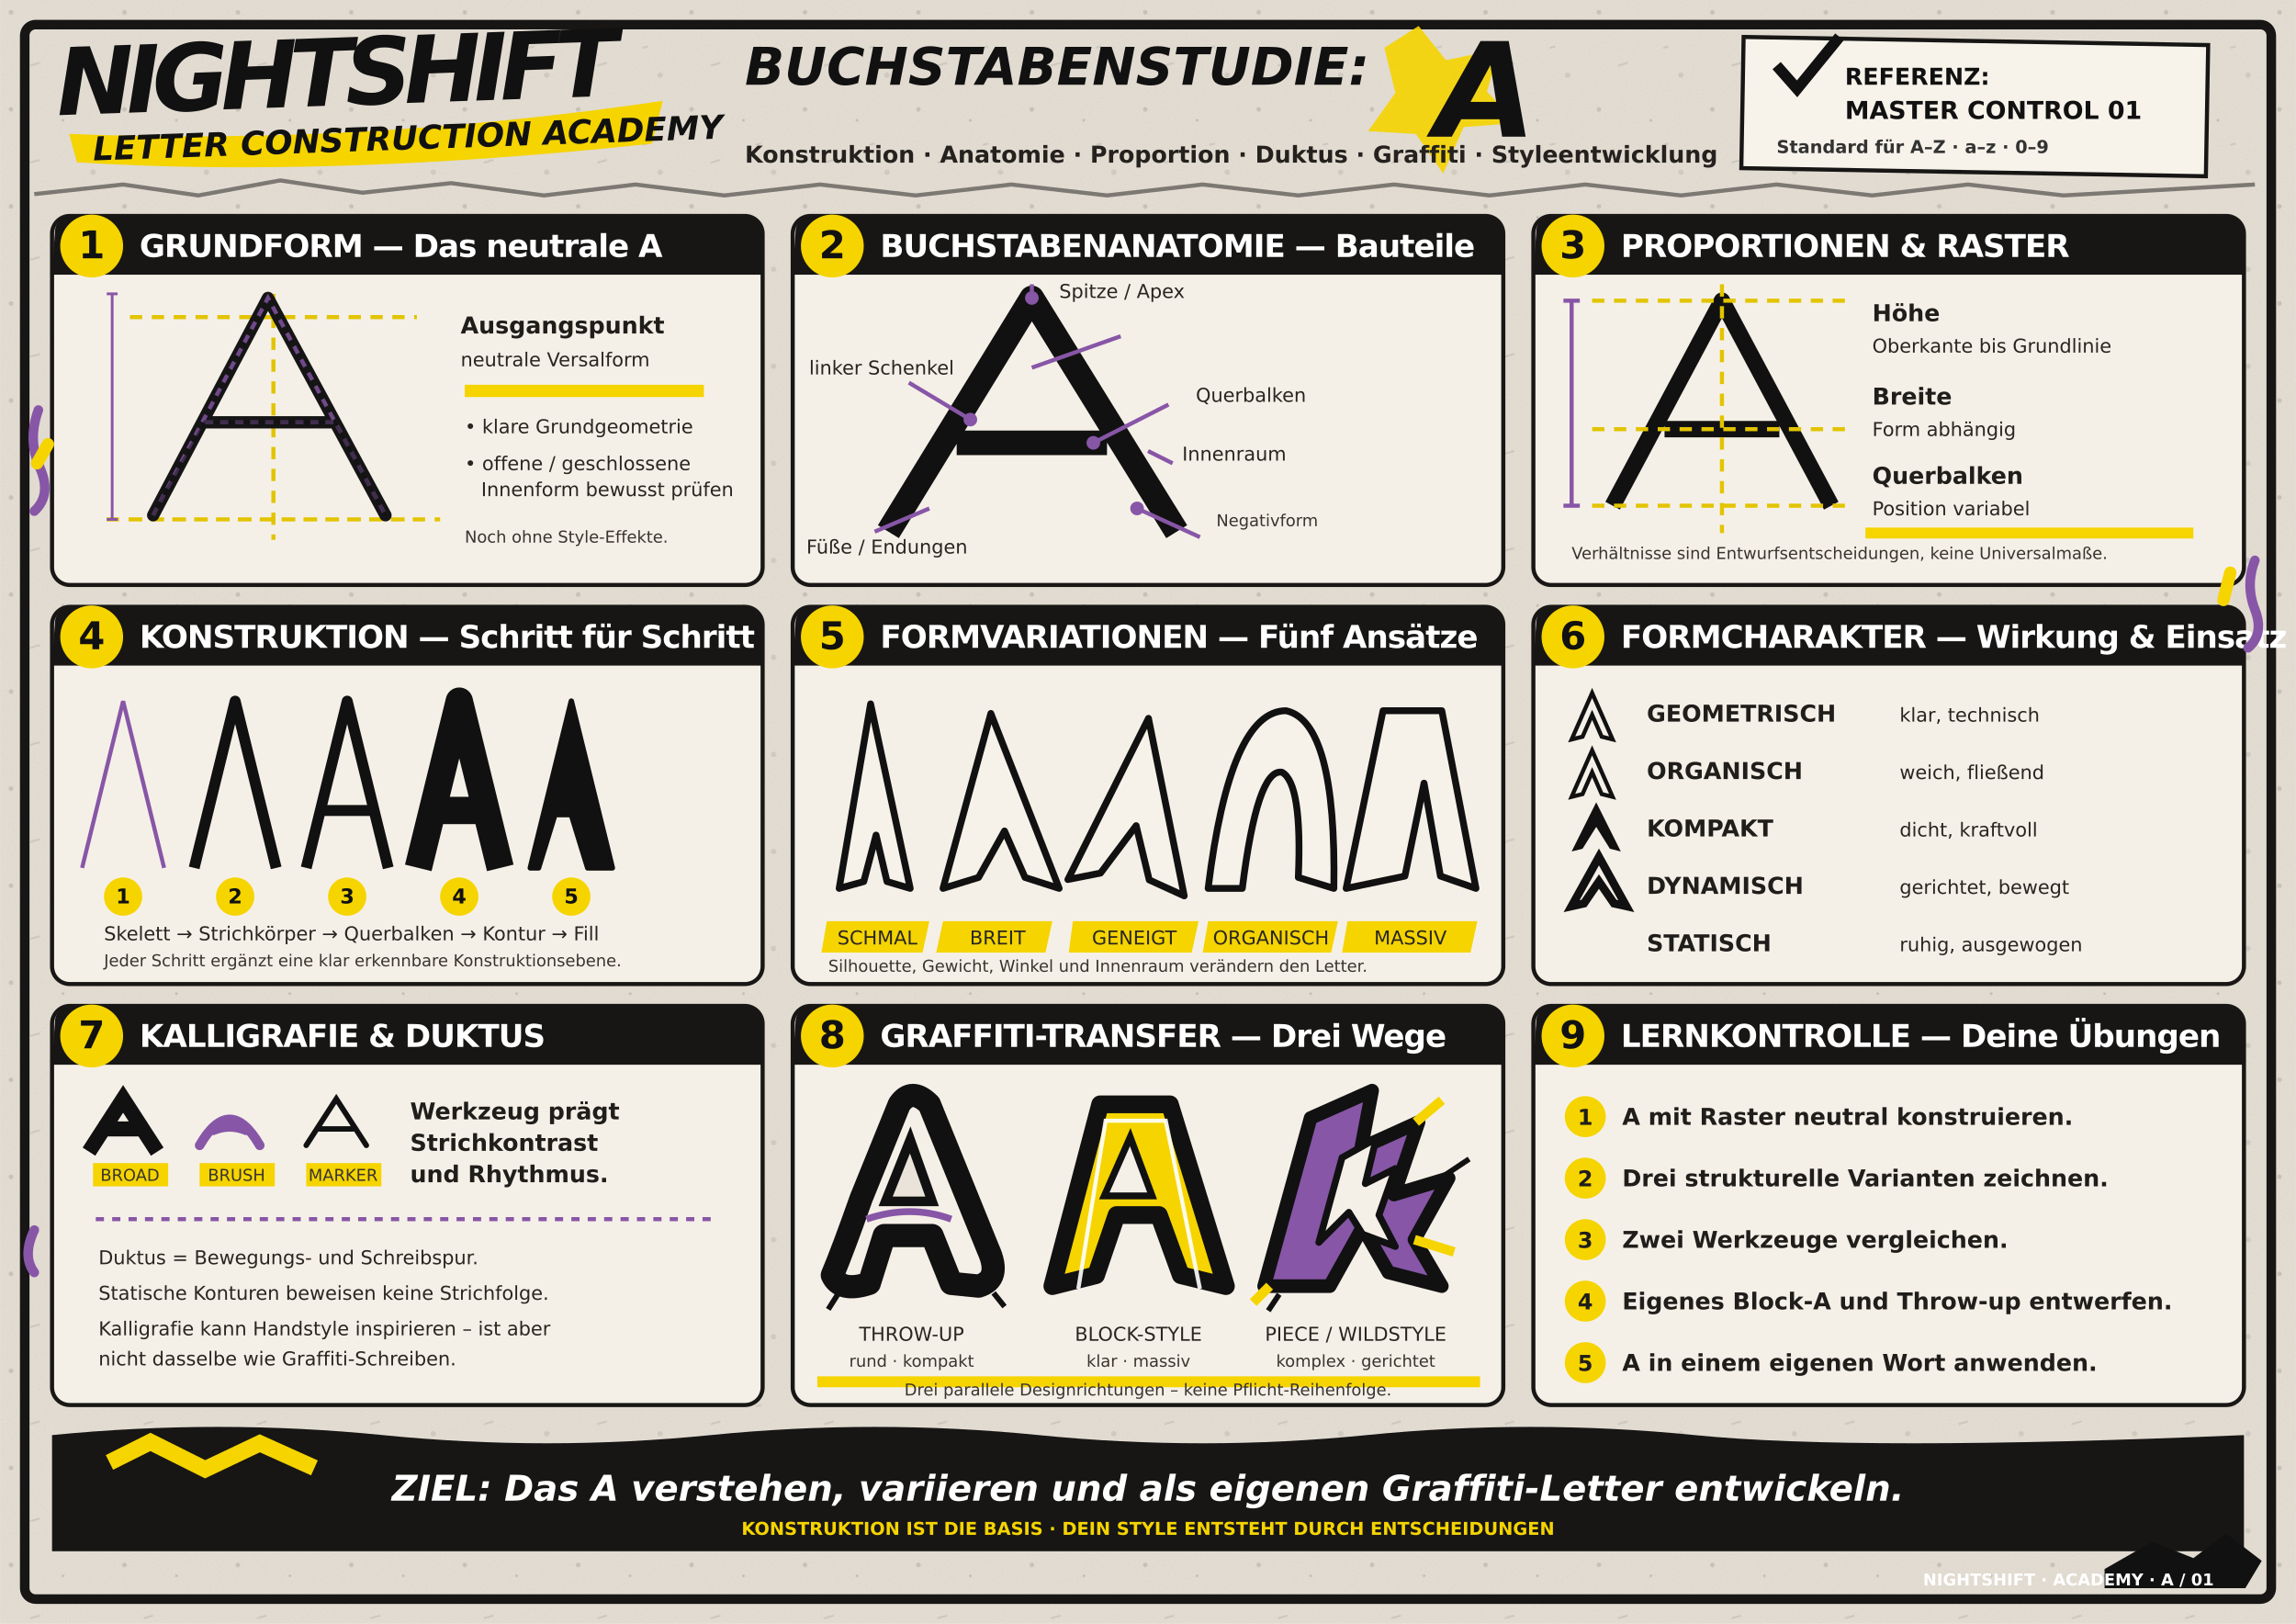
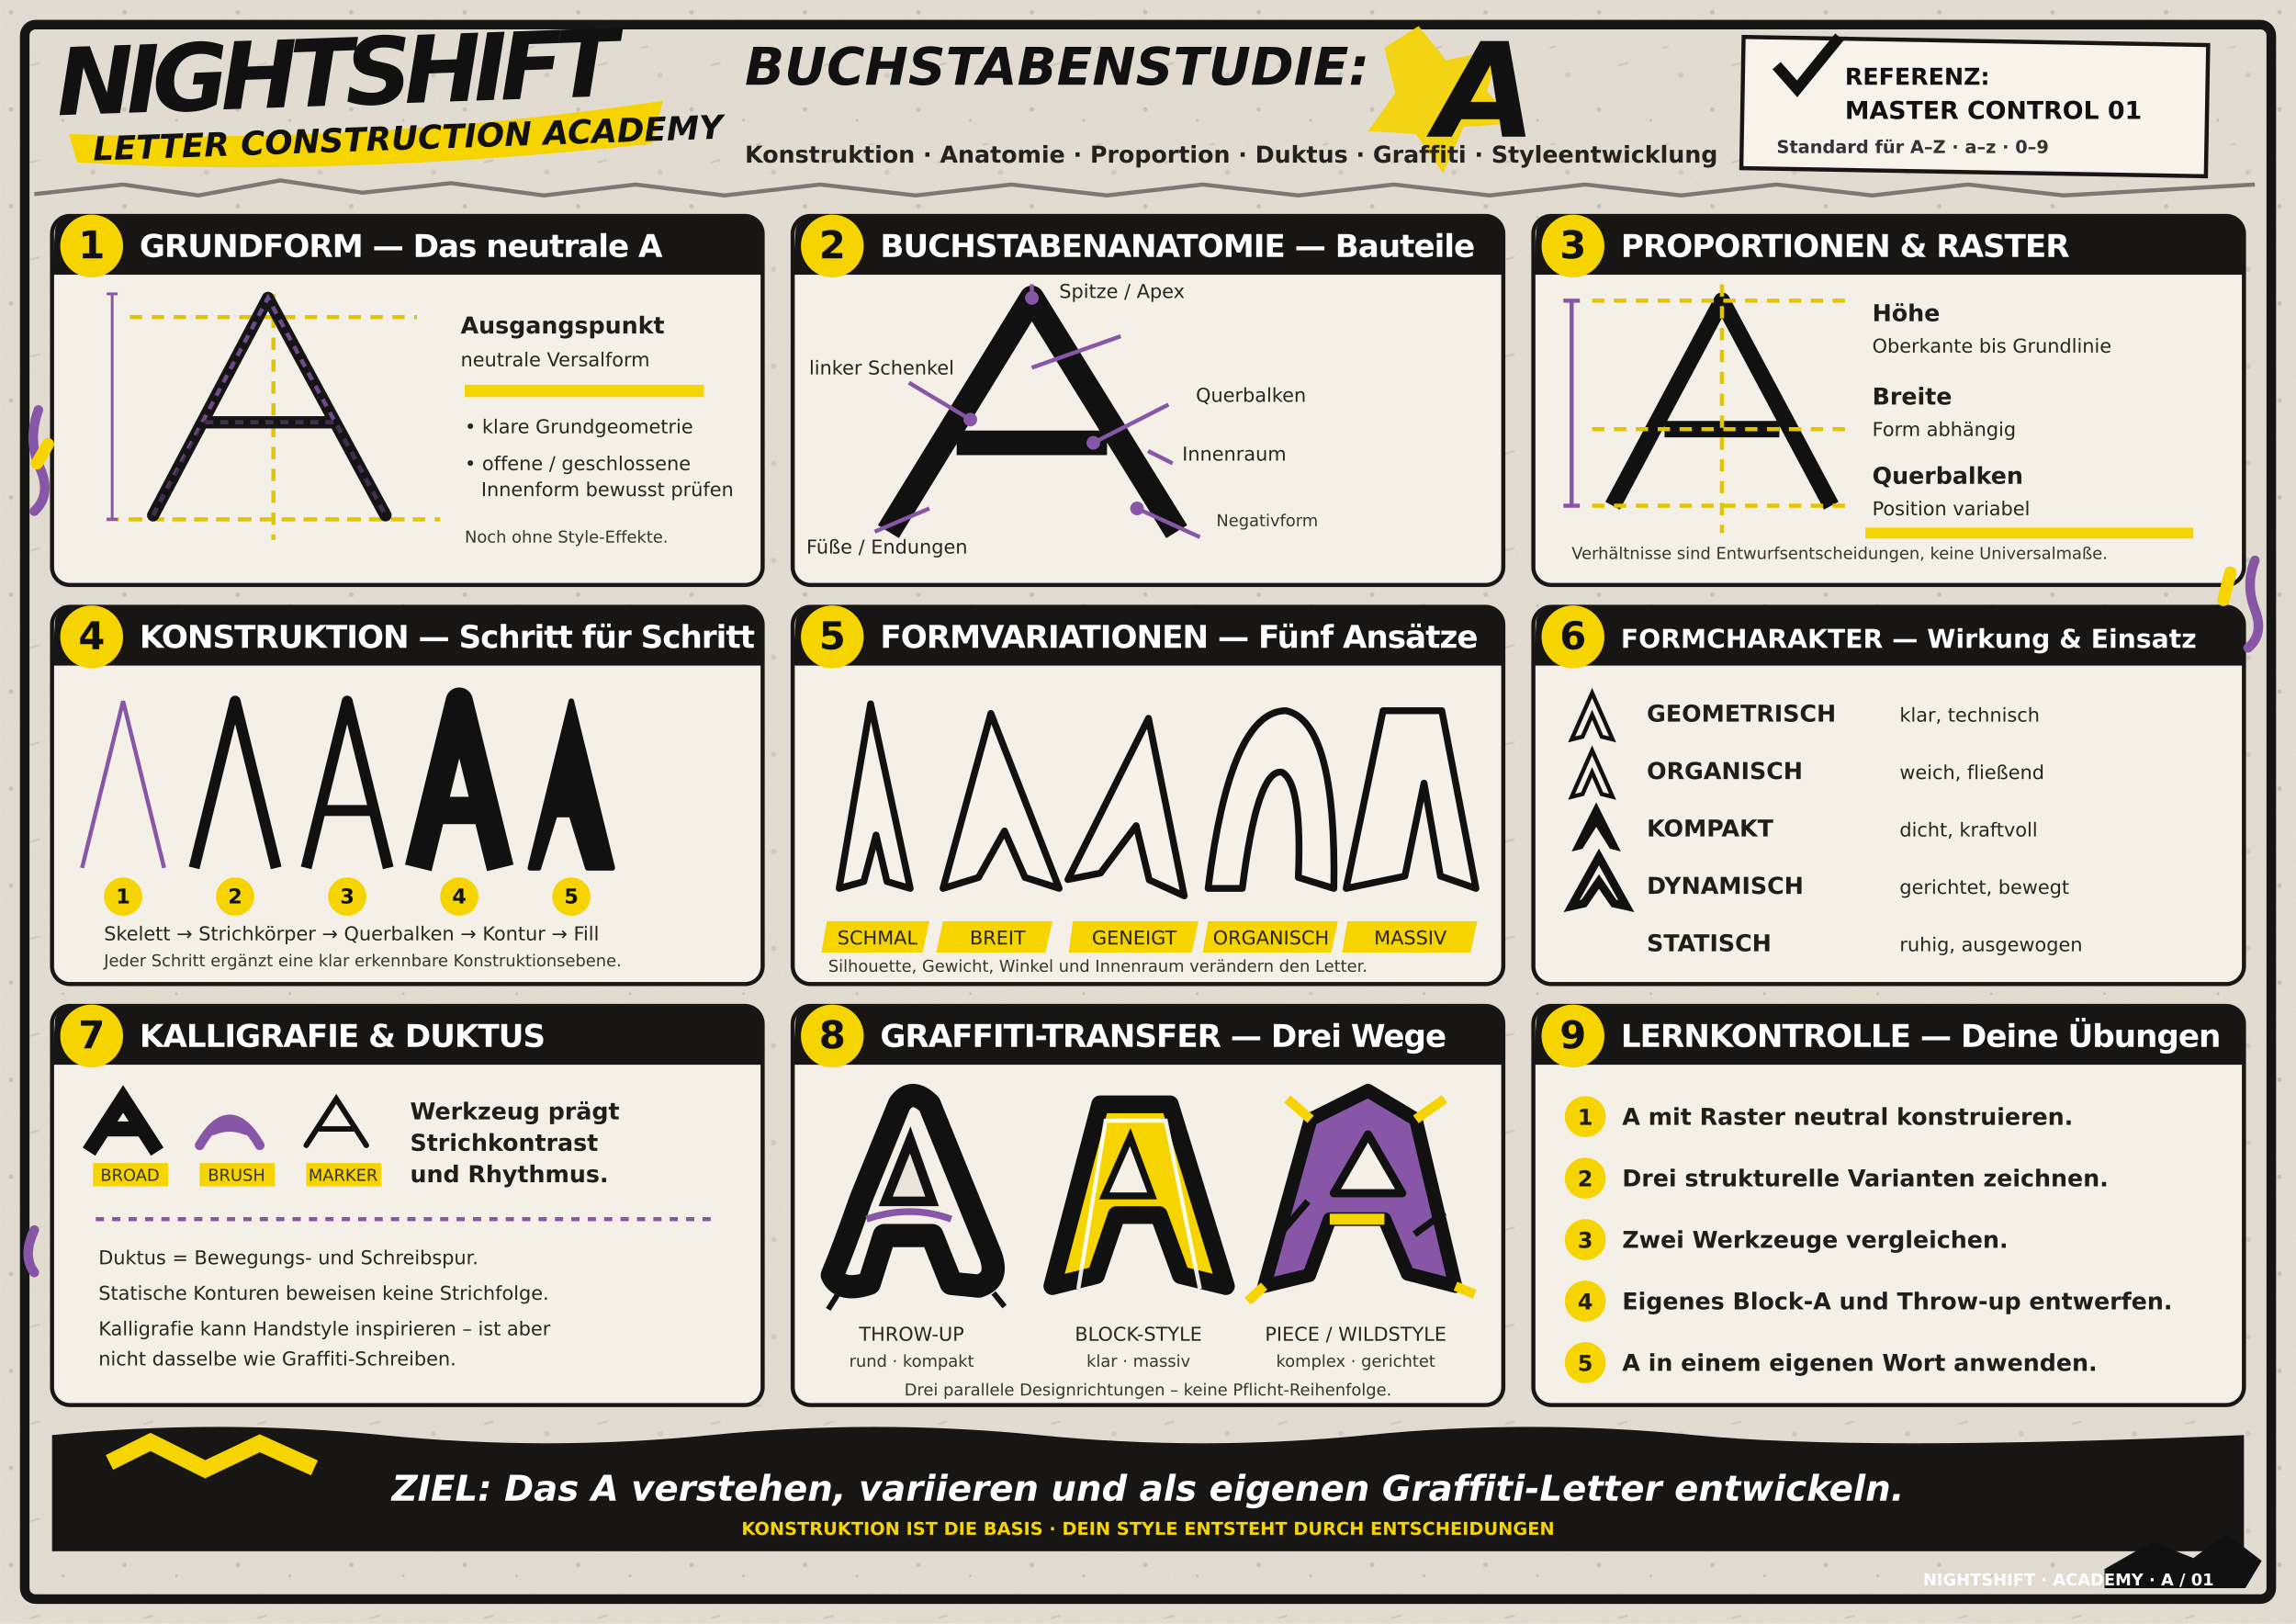
<svg xmlns="http://www.w3.org/2000/svg" width="297mm" height="210mm" viewBox="0 0 1680 1188">
  <defs>
    <filter id="paperNoise" x="-10%" y="-10%" width="120%" height="120%">
      <feTurbulence type="fractalNoise" baseFrequency=".72" numOctaves="3" seed="18" result="n" />
      <feColorMatrix in="n" type="saturate" values="0" result="g" />
      <feComponentTransfer>
        <feFuncA type="table" tableValues="0 .13" />
      </feComponentTransfer>
      <feBlend in="SourceGraphic" in2="g" mode="multiply" />
    </filter>
    <pattern id="speckle" width="83" height="71" patternUnits="userSpaceOnUse">
      <circle cx="8" cy="9" r="1.7" fill="#282522" opacity=".20" />
      <circle cx="46" cy="17" r="1" fill="#282522" opacity=".24" />
      <circle cx="68" cy="55" r="2" fill="#282522" opacity=".14" />
      <path d="M22 48l7-2M55 35l4-1" stroke="#282522" opacity=".16" stroke-width="1.4" />
    </pattern>
    <pattern id="grid" width="24" height="24" patternUnits="userSpaceOnUse">
      <path d="M24 0H0V24" fill="none" stroke="#8c8278" stroke-width="1" opacity=".16" />
    </pattern>
    <clipPath id="p1">
      <rect x="38" y="158" width="520" height="270" rx="13" />
    </clipPath>
    <clipPath id="p2">
      <rect x="580" y="158" width="520" height="270" rx="13" />
    </clipPath>
    <clipPath id="p3">
      <rect x="1122" y="158" width="520" height="270" rx="13" />
    </clipPath>
    <style>
 .panel{fill:#f5f0e7;stroke:#181715;stroke-width:3}.bar{fill:#171615}.head{font:900 23px 'DejaVu Sans',Arial,sans-serif;fill:#fff;letter-spacing:-.7px}.body{font:600 17px 'DejaVu Sans',Arial,sans-serif;fill:#201e1b}.small{font:500 14px 'DejaVu Sans',Arial,sans-serif;fill:#292622}.tiny{font:500 12px 'DejaVu Sans',Arial,sans-serif;fill:#39342f}.yellow{fill:#f5d400}.violet{stroke:#8756a7;fill:none;stroke-width:3}.guide{stroke:#e2c400;fill:none;stroke-width:3;stroke-dasharray:9 7}.ink{stroke:#151515;fill:none;stroke-width:9;stroke-linejoin:round;stroke-linecap:round}.marker{font:italic 900 44px 'DejaVu Sans',Arial,sans-serif;fill:#151515}.graff{stroke:#111;stroke-linejoin:round;stroke-linecap:round}
 </style>
  </defs>
  <rect width="1680" height="1188" fill="#e9e3d9" />
  <rect width="1680" height="1188" fill="url(#speckle)" opacity=".75" />
  <rect width="1680" height="1188" fill="#bdb5a9" opacity=".12" filter="url(#paperNoise)" />
  <rect x="18" y="18" width="1644" height="1152" rx="8" fill="none" stroke="#171615" stroke-width="7" />
  <path d="M25 142L90 135 145 143 205 132 265 141 330 134 398 143 465 135 530 143 600 135 670 143 740 135 810 143 880 135 950 143 1020 135 1090 143 1160 135 1230 143 1300 135 1370 143 1440 135 1510 143 1650 135" fill="none" stroke="#171615" stroke-width="3" opacity=".5" />
  <g transform="rotate(-2 250 80)">
    <text x="42" y="77" font-family="DejaVu Sans" font-size="68" font-weight="1000" font-style="italic" letter-spacing="-6" fill="#111">NIGHTSHIFT</text>
    <path d="M50 91Q260 107 485 82L476 113Q240 130 55 112Z" fill="#f5d400" />
    <text x="67" y="111" font-family="DejaVu Sans" font-size="24" font-weight="900" font-style="italic" fill="#111">LETTER CONSTRUCTION ACADEMY</text>
  </g>
  <text x="545" y="62" font-family="DejaVu Sans" font-size="38" font-weight="1000" font-style="italic" fill="#111">BUCHSTABENSTUDIE:</text>
  <path d="M1038 19l20 25 39-8-9 31 22 23-39 3-15 34-20-29-35-2 20-28-8-33Z" fill="#f5d400" opacity=".9" />
  <text x="1050" y="100" font-family="DejaVu Sans" font-size="96" font-weight="1000" font-style="italic" fill="#111">A</text>
  <text x="545" y="119" font-family="DejaVu Sans" font-size="17" font-weight="700" fill="#24211e">Konstruktion · Anatomie · Proportion · Duktus · Graffiti · Styleentwicklung</text>
  <path d="M1275 30h340v96h-340z" fill="#f7f3eb" stroke="#171615" stroke-width="3" transform="rotate(1 1445 78)" />
  <path d="M1300 48l15 17 31-38" stroke="#111" stroke-width="8" fill="none" />
  <text x="1350" y="62" font-family="DejaVu Sans" font-size="17" font-weight="900" fill="#111">REFERENZ:</text>
  <text x="1350" y="87" font-family="DejaVu Sans" font-size="18" font-weight="900" fill="#111">MASTER CONTROL 01</text>
  <text x="1300" y="112" font-family="DejaVu Sans" font-size="13" font-weight="700" fill="#333">Standard für A–Z · a–z · 0–9</text>
  <rect class="panel" x="38" y="158" width="520" height="270" rx="13" />
  <path class="bar" d="M40 171Q40 158 55 158H542Q558 158 558 174V201H38Z" />
  <circle cx="67" cy="180" r="23" class="yellow" />
  <text x="67" y="189" text-anchor="middle" font-family="DejaVu Sans" font-size="28" font-weight="1000" fill="#111">1</text>
  <text x="102" y="188" class="head">GRUNDFORM — Das neutrale A</text>
  <g clip-path="url(#p1)">
    <path d="M78 380H322M200 215V395M95 232H305M95 380H305" class="guide" />
    <path d="M112 377L196 218L282 377M150 309H245" class="ink" stroke-width="7" />
    <path d="M112 377L196 218L282 377M150 309H245" class="violet" stroke-dasharray="6 5" opacity=".8" />
    <path d="M112 377L150 309L245 309L282 377" fill="none" stroke="#111" stroke-width="3" opacity=".5" />
    <path d="M82 215v165M78 215h8M78 380h8" stroke="#8756a7" stroke-width="2" />
    <text x="337" y="244" class="body">Ausgangspunkt</text>
    <text x="337" y="268" class="small">neutrale Versalform</text>
    <path d="M340 286h175" stroke="#f5d400" stroke-width="9" />
    <text x="340" y="317" class="small">• klare Grundgeometrie</text>
    <text x="340" y="344" class="small">• offene / geschlossene</text>
    <text x="352" y="363" class="small">Innenform bewusst prüfen</text>
    <text x="340" y="397" class="tiny">Noch ohne Style-Effekte.</text>
  </g>
  <rect class="panel" x="580" y="158" width="520" height="270" rx="13" />
  <path class="bar" d="M582 171Q582 158 597 158H1084Q1100 158 1100 174V201H580Z" />
  <circle cx="609" cy="180" r="23" class="yellow" />
  <text x="609" y="189" text-anchor="middle" font-family="DejaVu Sans" font-size="28" font-weight="1000" fill="#111">2</text>
  <text x="644" y="188" class="head">BUCHSTABENANATOMIE — Bauteile</text>
  <path d="M650 389L755 218L861 389M700 324H810" stroke="#111" stroke-width="18" fill="none" stroke-linejoin="round" />
  <path d="M755 218L755 208M710 307L665 280M800 324L855 296M680 372L640 389M832 372L878 393M755 269L820 246" class="violet" />
  <g fill="#8756a7">
    <circle cx="755" cy="218" r="5" />
    <circle cx="710" cy="307" r="5" />
    <circle cx="800" cy="324" r="5" />
    <circle cx="832" cy="372" r="5" />
  </g>
  <text x="775" y="218" class="small" font-weight="700">Spitze / Apex</text>
  <text x="592" y="274" class="small">linker Schenkel</text>
  <text x="875" y="294" class="small">Querbalken</text>
  <text x="865" y="337" class="small">Innenraum</text>
  <text x="590" y="405" class="small">Füße / Endungen</text>
  <path d="M840 330L858 339" class="violet" />
  <text x="890" y="385" class="tiny">Negativform</text>
  <rect class="panel" x="1122" y="158" width="520" height="270" rx="13" />
  <path class="bar" d="M1124 171Q1124 158 1139 158H1626Q1642 158 1642 174V201H1122Z" />
  <circle cx="1151" cy="180" r="23" class="yellow" />
  <text x="1151" y="189" text-anchor="middle" font-family="DejaVu Sans" font-size="28" font-weight="1000" fill="#111">3</text>
  <text x="1186" y="188" class="head">PROPORTIONEN &amp; RASTER</text>
  <path d="M1180 370L1260 220L1340 370M1218 314H1302" stroke="#111" stroke-width="12" fill="none" stroke-linejoin="round" />
  <path d="M1165 220H1355M1165 370H1355M1260 208V390M1165 314H1355" class="guide" />
  <path d="M1150 220v150m-6-150h12m-12 150h12" stroke="#8756a7" stroke-width="3" fill="none" />
  <text x="1370" y="235" class="body">Höhe</text>
  <text x="1370" y="258" class="small">Oberkante bis Grundlinie</text>
  <text x="1370" y="296" class="body">Breite</text>
  <text x="1370" y="319" class="small">Form abhängig</text>
  <text x="1370" y="354" class="body">Querbalken</text>
  <text x="1370" y="377" class="small">Position variabel</text>
  <path d="M1365 390h240" stroke="#f5d400" stroke-width="8" />
  <text x="1150" y="409" class="tiny">Verhältnisse sind Entwurfsentscheidungen, keine Universalmaße.</text>
  <rect class="panel" x="38" y="444" width="520" height="276" rx="13" />
  <path class="bar" d="M40 457Q40 444 55 444H542Q558 444 558 460V487H38Z" />
  <circle cx="67" cy="466" r="23" class="yellow" />
  <text x="67" y="475" text-anchor="middle" font-family="DejaVu Sans" font-size="28" font-weight="1000" fill="#111">4</text>
  <text x="102" y="474" class="head">KONSTRUKTION — Schritt für Schritt</text>
  <g transform="translate(60 505)">
    <path d="M0 130L30 8L60 130" class="violet" stroke-width="4" />
    <path d="M82 130L112 8L142 130" stroke="#111" stroke-width="8" fill="none" stroke-linejoin="round" />
    <path d="M164 130L194 8L224 130M176 88H212" stroke="#111" stroke-width="8" fill="none" stroke-linejoin="round" />
    <path d="M246 130L276 8L306 130M258 88H294" stroke="#111" stroke-width="20" fill="none" stroke-linejoin="round" />
    <path d="M328 130L358 8L388 130L370 130L358 91H346L334 130Z" fill="#f5f0e7" stroke="#111" stroke-width="4" stroke-linejoin="round" />
    <path d="M328 130L358 8L388 130L370 130L358 91H346L334 130Z" fill="#111" stroke="#111" stroke-width="2" transform="translate(0 0)" />
    <g fill="#f5d400">
      <circle cx="30" cy="151" r="14" />
      <circle cx="112" cy="151" r="14" />
      <circle cx="194" cy="151" r="14" />
      <circle cx="276" cy="151" r="14" />
      <circle cx="358" cy="151" r="14" />
    </g>
    <g font-family="DejaVu Sans" font-size="15" font-weight="900" fill="#111" text-anchor="middle">
      <text x="30" y="156">1</text>
      <text x="112" y="156">2</text>
      <text x="194" y="156">3</text>
      <text x="276" y="156">4</text>
      <text x="358" y="156">5</text>
    </g>
  </g>
  <text x="76" y="688" class="small">Skelett → Strichkörper → Querbalken → Kontur → Fill</text>
  <text x="76" y="707" class="tiny">Jeder Schritt ergänzt eine klar erkennbare Konstruktionsebene.</text>
  <rect class="panel" x="580" y="444" width="520" height="276" rx="13" />
  <path class="bar" d="M582 457Q582 444 597 444H1084Q1100 444 1100 460V487H580Z" />
  <circle cx="609" cy="466" r="23" class="yellow" />
  <text x="609" y="475" text-anchor="middle" font-family="DejaVu Sans" font-size="28" font-weight="1000" fill="#111">5</text>
  <text x="644" y="474" class="head">FORMVARIATIONEN — Fünf Ansätze</text>
  <g class="graff" fill="#f7f2e9" stroke-width="5">
    <path d="M614 650L637 515L666 650L649 645L641 611L632 645Z" />
    <path d="M690 650L725 522L775 650L750 642L735 608L716 642Z" />
    <path d="M790 650L832 525L876 650L849 642L834 604L813 642Z" transform="rotate(8 832 585)" />
    <path d="M884 650Q900 520 941 520Q978 528 976 650L950 642Q953 573 938 565Q920 562 909 650Z" />
    <path d="M985 650L1012 520L1055 520L1080 650L1054 641L1042 573L1028 641Z" />
  </g>
  <g fill="#f5d400">
    <path d="M605 674h75l-5 23h-74z" />
    <path d="M690 674h80l-5 23h-80z" />
    <path d="M785 674h92l-5 23h-90z" />
    <path d="M884 674h95l-5 23h-94z" />
    <path d="M986 674h95l-5 23h-94z" />
  </g>
  <g class="small" font-weight="800" text-anchor="middle">
    <text x="642" y="691">SCHMAL</text>
    <text x="730" y="691">BREIT</text>
    <text x="830" y="691">GENEIGT</text>
    <text x="930" y="691">ORGANISCH</text>
    <text x="1032" y="691">MASSIV</text>
  </g>
  <text x="606" y="711" class="tiny">Silhouette, Gewicht, Winkel und Innenraum verändern den Letter.</text>
  <rect class="panel" x="1122" y="444" width="520" height="276" rx="13" />
  <path class="bar" d="M1124 457Q1124 444 1139 444H1626Q1642 444 1642 460V487H1122Z" />
  <circle cx="1151" cy="466" r="23" class="yellow" />
  <text x="1151" y="475" text-anchor="middle" font-family="DejaVu Sans" font-size="28" font-weight="1000" fill="#111">6</text>
-   <text x="1186" y="474" class="head">FORMCHARAKTER — Wirkung &amp; Einsatz</text>
+   <text x="1186" y="474" font-family="DejaVu Sans" font-size="19" font-weight="900" fill="#fff">FORMCHARAKTER — Wirkung &amp; Einsatz</text>
  <g transform="translate(1150 507)">
    <g fill="#f5f0e7" stroke="#111" stroke-width="3">
      <path d="M0 34L15 0L30 34L22 32L15 16L8 32Z" />
      <path d="M0 76L15 42L30 76L22 74L15 58L8 74Z" transform="translate(0 0)" />
    </g>
    <path d="M0 116L18 80L36 116L28 114L18 98L8 114Z" fill="#111" />
    <path d="M0 156L20 120L40 156L31 154L20 138L9 154Z" fill="#f5f0e7" stroke="#111" stroke-width="6" />
  </g>
  <g class="body">
    <text x="1205" y="528">GEOMETRISCH</text>
    <text x="1390" y="528" class="small">klar, technisch</text>
    <text x="1205" y="570">ORGANISCH</text>
    <text x="1390" y="570" class="small">weich, fließend</text>
    <text x="1205" y="612">KOMPAKT</text>
    <text x="1390" y="612" class="small">dicht, kraftvoll</text>
    <text x="1205" y="654">DYNAMISCH</text>
    <text x="1390" y="654" class="small">gerichtet, bewegt</text>
    <text x="1205" y="696">STATISCH</text>
    <text x="1390" y="696" class="small">ruhig, ausgewogen</text>
  </g>
  <rect class="panel" x="38" y="736" width="520" height="292" rx="13" />
  <path class="bar" d="M40 749Q40 736 55 736H542Q558 736 558 752V779H38Z" />
  <circle cx="67" cy="758" r="23" class="yellow" />
  <text x="67" y="767" text-anchor="middle" font-family="DejaVu Sans" font-size="28" font-weight="1000" fill="#111">7</text>
  <text x="102" y="766" class="head">KALLIGRAFIE &amp; DUKTUS</text>
  <g transform="translate(68 804)">
    <path d="M0 34L22 0L44 34M10 22H34" stroke="#111" stroke-width="11" fill="none" stroke-linecap="square" />
    <path d="M78 34Q100 -4 122 34M88 23Q100 18 112 23" stroke="#8756a7" stroke-width="7" fill="none" stroke-linecap="round" />
    <path d="M156 34L178 0L200 34M166 22H190" stroke="#111" stroke-width="4" fill="none" stroke-linecap="round" />
    <g fill="#f5d400">
      <path d="M0 47h55v17H0z" />
      <path d="M78 47h55v17H78z" />
      <path d="M156 47h55v17h-55z" />
    </g>
    <g class="tiny" text-anchor="middle" font-weight="800">
      <text x="27" y="60">BROAD</text>
      <text x="105" y="60">BRUSH</text>
      <text x="183" y="60">MARKER</text>
    </g>
  </g>
  <text x="300" y="819" class="body">Werkzeug prägt</text>
  <text x="300" y="842" class="body">Strichkontrast</text>
  <text x="300" y="865" class="body">und Rhythmus.</text>
  <path d="M70 892h455" stroke="#8756a7" stroke-width="3" stroke-dasharray="6 6" />
  <text x="72" y="925" class="small">Duktus = Bewegungs- und Schreibspur.</text>
  <text x="72" y="951" class="small">Statische Konturen beweisen keine Strichfolge.</text>
  <text x="72" y="977" class="small">Kalligrafie kann Handstyle inspirieren – ist aber</text>
  <text x="72" y="999" class="small">nicht dasselbe wie Graffiti-Schreiben.</text>
  <rect class="panel" x="580" y="736" width="520" height="292" rx="13" />
  <path class="bar" d="M582 749Q582 736 597 736H1084Q1100 736 1100 752V779H580Z" />
  <circle cx="609" cy="758" r="23" class="yellow" />
  <text x="609" y="767" text-anchor="middle" font-family="DejaVu Sans" font-size="28" font-weight="1000" fill="#111">8</text>
  <text x="644" y="766" class="head">GRAFFITI-TRANSFER — Drei Wege</text>
  <g transform="translate(605 796)">
    <path d="M4 137Q12 118 25 81L53 12Q62 -1 75 12L118 118Q128 140 111 145L91 143L77 108L42 108L31 143Q10 150 4 137Z" fill="#f5f0e7" stroke="#111" stroke-width="17" stroke-linejoin="round" />
    <path d="M43 83L61 38L77 83Z" fill="#e9e3d9" stroke="#111" stroke-width="7" />
    <path d="M29 96Q61 85 91 96" stroke="#8756a7" stroke-width="5" fill="none" />
    <path d="M8 151l-7 11m121-12 8 10" stroke="#111" stroke-width="4" />
    <text x="62" y="185" text-anchor="middle" class="small" font-weight="900">THROW-UP</text>
    <text x="62" y="204" text-anchor="middle" class="tiny">rund · kompakt</text>
  </g>
  <g transform="translate(765 796)">
    <path d="M5 145L40 12L91 12L132 145L99 137L83 93L52 93L37 137Z" fill="#f5d400" stroke="#111" stroke-width="13" stroke-linejoin="round" />
    <path d="M43 79L62 36L78 79Z" fill="#f5f0e7" stroke="#111" stroke-width="5" />
    <path d="M24 147L44 24L88 24L113 147" fill="none" stroke="#fff" stroke-width="3" opacity=".9" />
    <text x="68" y="185" text-anchor="middle" class="small" font-weight="900">BLOCK-STYLE</text>
    <text x="68" y="204" text-anchor="middle" class="tiny">klar · massiv</text>
  </g>
  <g transform="translate(925 796)">
-     <path d="M0 145L34 22L79 2L71 44L113 25L95 78L135 66L110 111L130 145L91 135L72 102L48 145Z" fill="#8756a7" stroke="#111" stroke-width="10" stroke-linejoin="round" />
-     <path d="M40 113L57 51L82 37L74 70L96 59L84 93L96 116L72 107L62 91Z" fill="#f5f0e7" stroke="#111" stroke-width="5" stroke-linejoin="round" />
-     <path d="M4 145L-8 157M111 25L130 9M110 111L139 120" stroke="#f5d400" stroke-width="7" fill="none" />
-     <path d="M11 151l-8 12M132 64l18-12" stroke="#111" stroke-width="4" />
+     <path d="M0 145L34 23L76 2L111 23L140 145L105 136L88 96L48 96L33 137Z" fill="#8756a7" stroke="#111" stroke-width="10" stroke-linejoin="round" />
+     <path d="M51 77L76 34L101 77Z" fill="#f5f0e7" stroke="#111" stroke-width="6" stroke-linejoin="round" />
+     <path d="M48 96L88 96" stroke="#f5d400" stroke-width="8" fill="none" />
+     <path d="M34 23L17 8M111 23L132 8M140 145L154 151M0 145L-12 156" stroke="#f5d400" stroke-width="7" fill="none" />
+     <path d="M14 104L32 83M110 107L132 91" stroke="#111" stroke-width="5" fill="none" />
    <text x="67" y="185" text-anchor="middle" class="small" font-weight="900">PIECE / WILDSTYLE</text>
    <text x="67" y="204" text-anchor="middle" class="tiny">komplex · gerichtet</text>
  </g>
-   <path d="M598 1011h485" stroke="#f5d400" stroke-width="8" />
  <text x="840" y="1021" text-anchor="middle" class="tiny">Drei parallele Designrichtungen – keine Pflicht-Reihenfolge.</text>
  <rect class="panel" x="1122" y="736" width="520" height="292" rx="13" />
  <path class="bar" d="M1124 749Q1124 736 1139 736H1626Q1642 736 1642 752V779H1122Z" />
  <circle cx="1151" cy="758" r="23" class="yellow" />
  <text x="1151" y="767" text-anchor="middle" font-family="DejaVu Sans" font-size="28" font-weight="1000" fill="#111">9</text>
  <text x="1186" y="766" class="head">LERNKONTROLLE — Deine Übungen</text>
  <g font-family="DejaVu Sans" font-size="17" font-weight="700" fill="#201e1b">
    <circle cx="1160" cy="817" r="15" fill="#f5d400" />
    <text x="1160" y="823" text-anchor="middle" font-size="16">1</text>
    <text x="1187" y="823">A mit Raster neutral konstruieren.</text>
    <circle cx="1160" cy="862" r="15" fill="#f5d400" />
    <text x="1160" y="868" text-anchor="middle" font-size="16">2</text>
    <text x="1187" y="868">Drei strukturelle Varianten zeichnen.</text>
    <circle cx="1160" cy="907" r="15" fill="#f5d400" />
    <text x="1160" y="913" text-anchor="middle" font-size="16">3</text>
    <text x="1187" y="913">Zwei Werkzeuge vergleichen.</text>
    <circle cx="1160" cy="952" r="15" fill="#f5d400" />
    <text x="1160" y="958" text-anchor="middle" font-size="16">4</text>
    <text x="1187" y="958">Eigenes Block-A und Throw-up entwerfen.</text>
    <circle cx="1160" cy="997" r="15" fill="#f5d400" />
    <text x="1160" y="1003" text-anchor="middle" font-size="16">5</text>
    <text x="1187" y="1003">A in einem eigenen Wort anwenden.</text>
  </g>
  <path d="M38 1050Q160 1038 280 1050T520 1050T760 1050T1000 1050T1240 1050T1642 1050V1135H38Z" fill="#171615" />
  <path d="M80 1070L110 1055 150 1075 190 1056 230 1074" stroke="#f5d400" stroke-width="12" fill="none" />
  <text x="840" y="1098" text-anchor="middle" font-family="DejaVu Sans" font-size="26" font-weight="1000" font-style="italic" fill="#fff">ZIEL: Das A verstehen, variieren und als eigenen Graffiti-Letter entwickeln.</text>
  <text x="840" y="1123" text-anchor="middle" font-family="DejaVu Sans" font-size="13" font-weight="700" fill="#f5d400">KONSTRUKTION IST DIE BASIS · DEIN STYLE ENTSTEHT DURCH ENTSCHEIDUNGEN</text>
  <g fill="#111">
    <path d="M1540 1148l35-20 30 12 24-18 26 20-12 20h-103z" />
  </g>
  <text x="1620" y="1160" text-anchor="end" font-family="DejaVu Sans" font-size="12" font-weight="700" fill="#fff">NIGHTSHIFT · ACADEMY · A / 01</text>
  <path d="M28 300q-8 22 1 42t-4 32M1650 410q-7 18 0 36t-5 28M25 900q-9 19 0 31" stroke="#8756a7" stroke-width="7" fill="none" stroke-linecap="round" />
  <path d="M35 325l-8 14m1605 80l-5 20" stroke="#f5d400" stroke-width="9" stroke-linecap="round" />
</svg>
